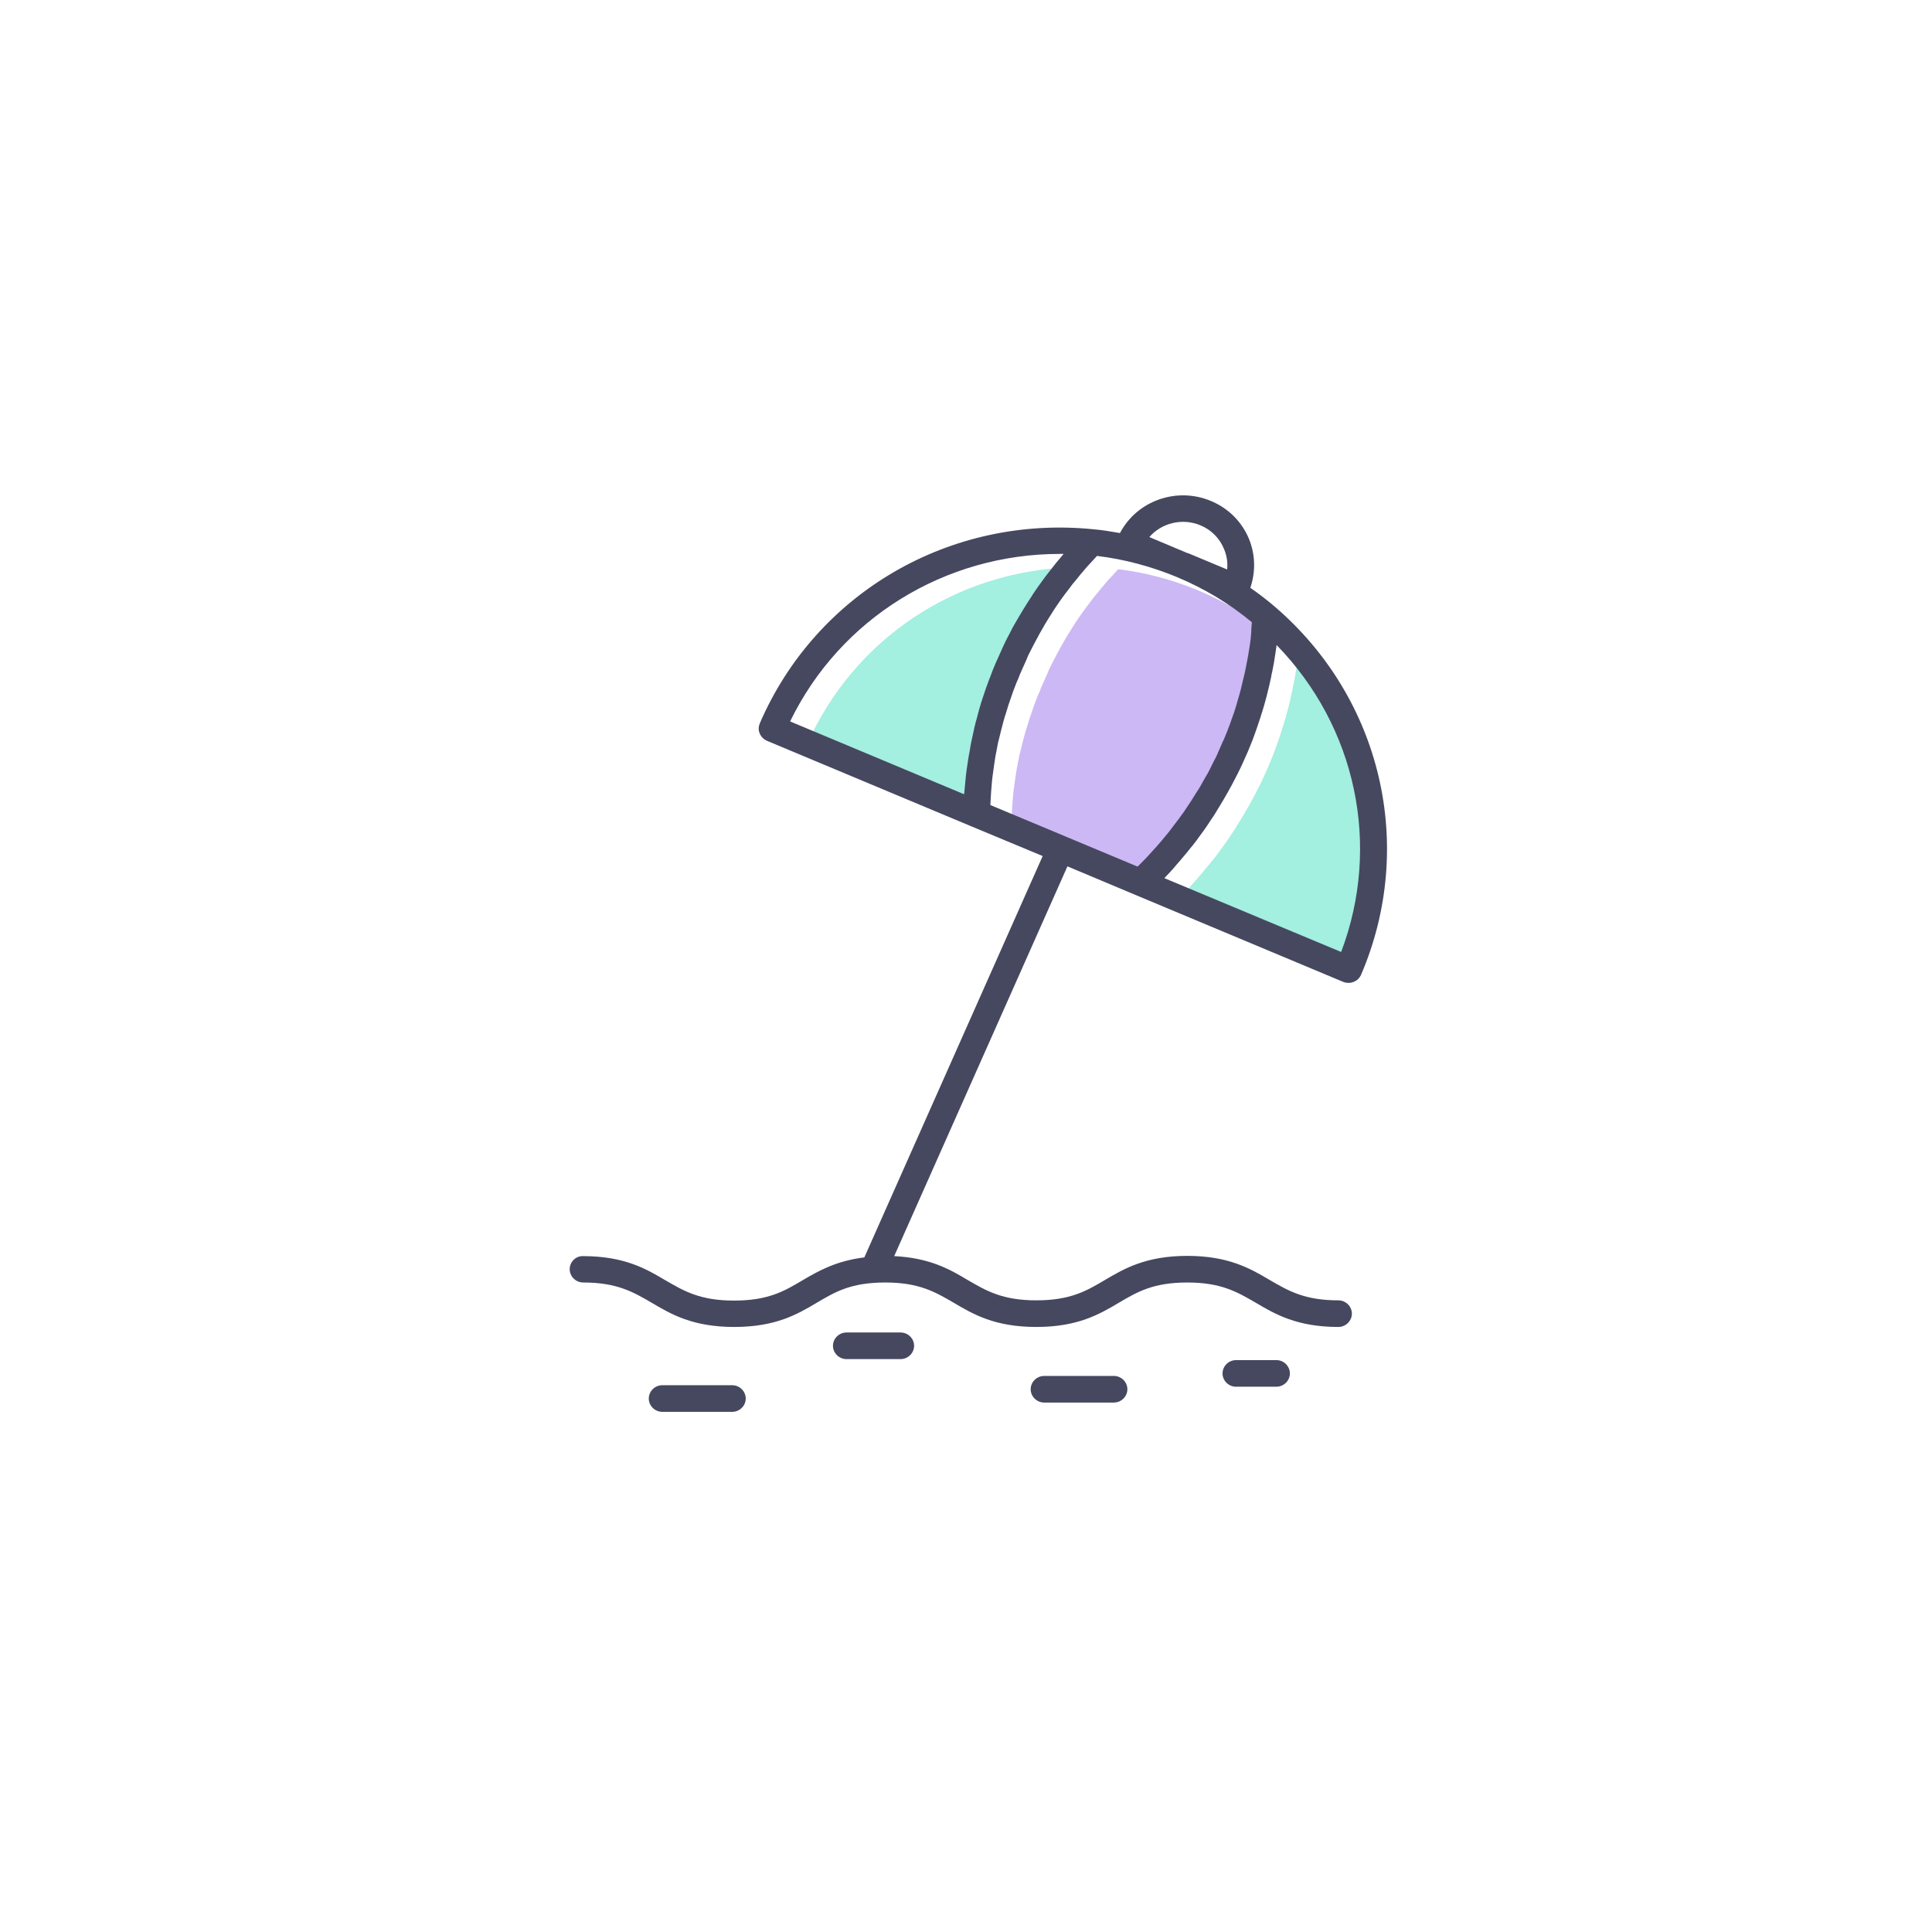
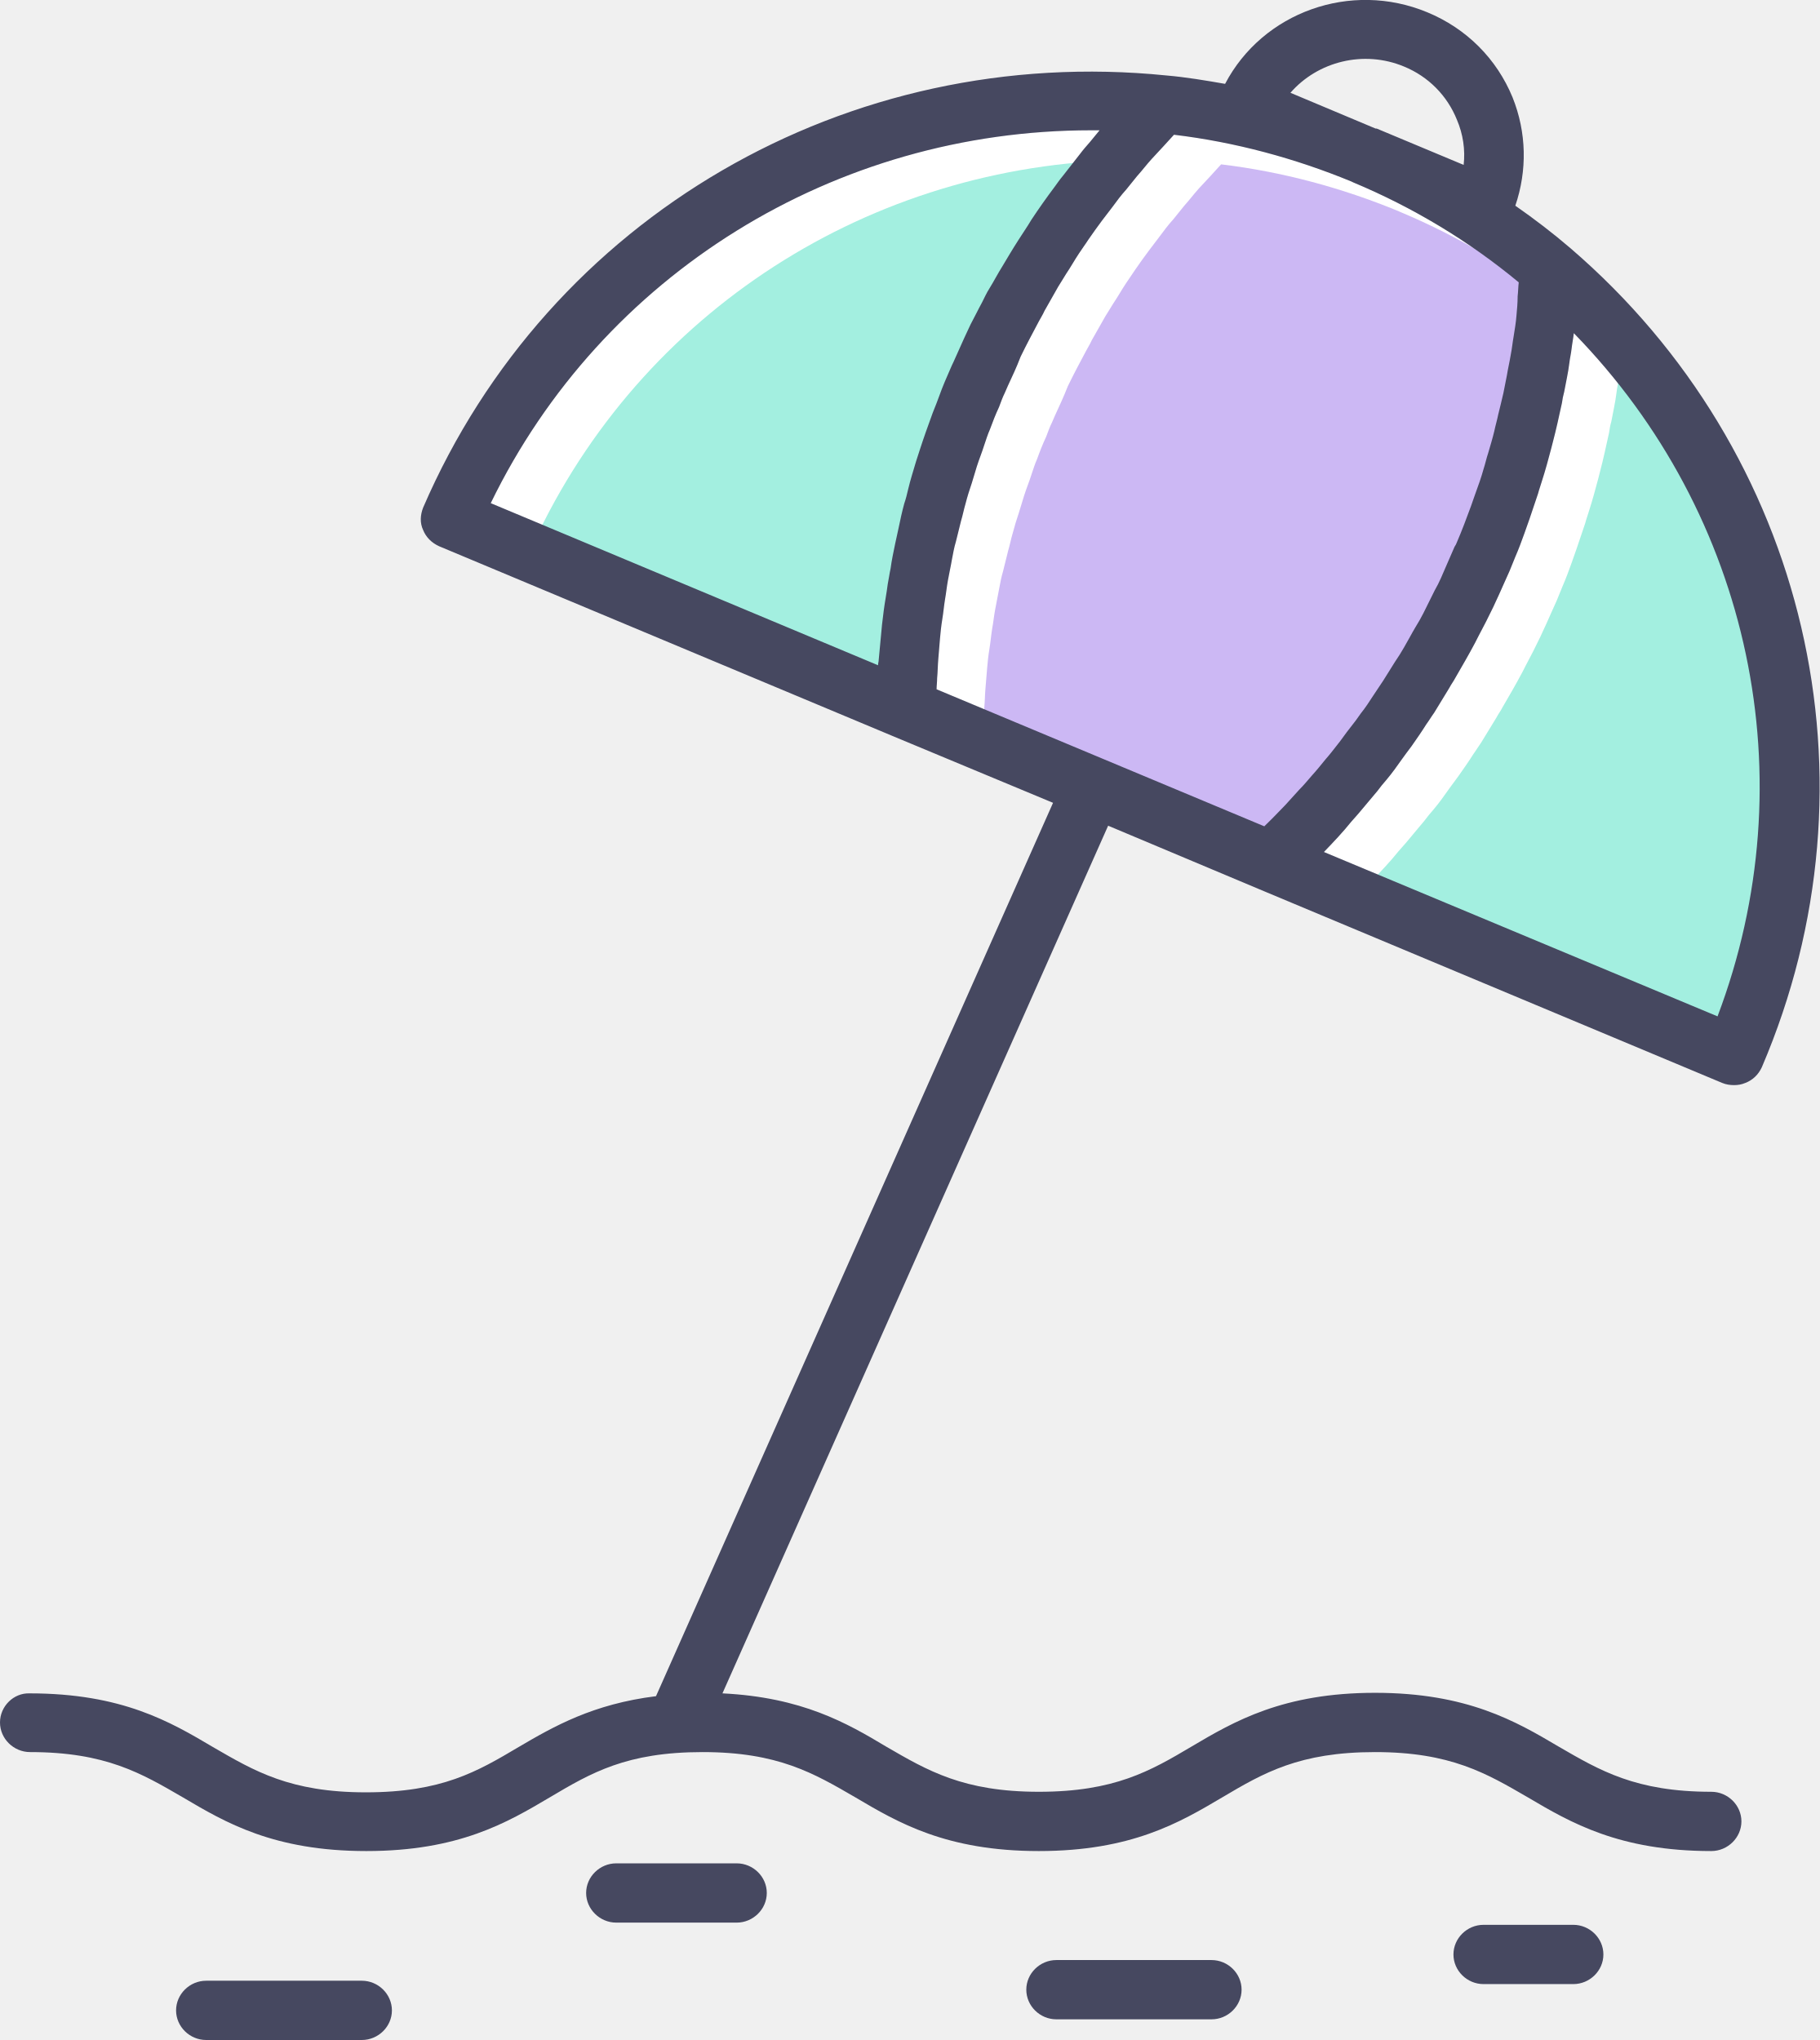
- <svg xmlns="http://www.w3.org/2000/svg" width="78" height="78" viewBox="0 0 78 78" fill="none">
-   <rect width="78" height="78" fill="white" />
-   <path d="M50.5 25.719C50.489 25.851 50.469 25.972 50.448 26.104C50.428 26.216 50.417 26.327 50.397 26.428C50.376 26.56 50.345 26.682 50.325 26.814C50.304 26.915 50.283 27.027 50.263 27.128C50.232 27.26 50.201 27.392 50.17 27.514C50.15 27.615 50.119 27.716 50.098 27.818C50.067 27.95 50.026 28.081 49.985 28.223C49.954 28.314 49.933 28.416 49.902 28.507C49.861 28.659 49.81 28.801 49.758 28.943C49.727 29.024 49.707 29.095 49.676 29.176C49.593 29.399 49.511 29.623 49.418 29.835C49.408 29.866 49.398 29.886 49.377 29.917C49.295 30.109 49.212 30.292 49.13 30.484C49.099 30.555 49.058 30.637 49.017 30.707C48.945 30.849 48.883 30.981 48.811 31.123C48.77 31.204 48.718 31.296 48.666 31.377C48.594 31.498 48.533 31.62 48.461 31.742C48.409 31.833 48.358 31.914 48.296 32.005C48.224 32.117 48.151 32.239 48.079 32.35C48.018 32.441 47.966 32.523 47.904 32.614C47.832 32.725 47.76 32.837 47.678 32.938C47.616 33.029 47.554 33.111 47.482 33.202C47.4 33.303 47.328 33.415 47.245 33.516C47.173 33.608 47.111 33.689 47.039 33.77C46.957 33.871 46.874 33.972 46.792 34.064C46.72 34.145 46.648 34.236 46.565 34.317C46.483 34.408 46.39 34.51 46.308 34.601C46.225 34.682 46.153 34.763 46.071 34.844C46.02 34.895 45.978 34.936 45.927 34.986L39.984 32.502C39.984 32.441 39.994 32.37 39.994 32.3C40.005 32.188 40.005 32.066 40.015 31.955C40.025 31.833 40.035 31.701 40.046 31.579C40.056 31.468 40.066 31.357 40.087 31.235C40.108 31.113 40.118 30.981 40.138 30.86C40.159 30.748 40.169 30.637 40.19 30.525C40.211 30.403 40.241 30.271 40.262 30.15C40.283 30.038 40.303 29.927 40.334 29.825C40.365 29.704 40.396 29.572 40.427 29.45C40.458 29.349 40.478 29.237 40.509 29.136C40.54 29.014 40.581 28.882 40.623 28.761C40.653 28.659 40.684 28.558 40.715 28.456C40.756 28.325 40.808 28.203 40.849 28.071C40.88 27.98 40.911 27.878 40.952 27.787C41.004 27.645 41.055 27.514 41.117 27.382C41.148 27.3 41.179 27.209 41.22 27.128C41.292 26.956 41.374 26.794 41.446 26.621C41.467 26.57 41.488 26.52 41.508 26.469C41.611 26.256 41.724 26.043 41.838 25.83C41.869 25.769 41.91 25.709 41.941 25.638C42.023 25.496 42.106 25.344 42.188 25.202C42.239 25.12 42.281 25.049 42.332 24.968C42.415 24.847 42.487 24.715 42.569 24.593C42.621 24.512 42.682 24.431 42.734 24.35C42.816 24.228 42.899 24.117 42.981 24.005C43.043 23.924 43.105 23.843 43.166 23.762C43.249 23.65 43.331 23.539 43.424 23.437C43.486 23.356 43.558 23.275 43.62 23.194C43.712 23.093 43.795 22.981 43.887 22.88C43.959 22.799 44.032 22.727 44.104 22.646C44.166 22.575 44.227 22.515 44.289 22.444C45.391 22.575 46.483 22.869 47.513 23.295L47.533 23.305C48.625 23.762 49.635 24.37 50.541 25.12C50.531 25.202 50.531 25.293 50.52 25.374C50.52 25.496 50.51 25.607 50.5 25.719Z" fill="white" />
-   <path d="M42.786 22.363C42.837 22.363 42.889 22.363 42.94 22.363C42.878 22.433 42.827 22.505 42.765 22.576C42.703 22.646 42.641 22.717 42.58 22.799C42.477 22.93 42.374 23.062 42.271 23.194C42.219 23.255 42.178 23.316 42.127 23.387C41.982 23.579 41.838 23.782 41.704 23.985C41.684 24.015 41.663 24.056 41.642 24.086C41.529 24.259 41.416 24.431 41.313 24.603C41.272 24.674 41.22 24.756 41.179 24.826C41.096 24.958 41.024 25.1 40.942 25.232C40.891 25.313 40.849 25.404 40.808 25.486C40.736 25.617 40.674 25.749 40.602 25.881C40.561 25.972 40.52 26.053 40.478 26.145C40.417 26.287 40.355 26.419 40.293 26.56C40.252 26.642 40.221 26.723 40.18 26.814C40.108 26.976 40.046 27.138 39.984 27.311C39.964 27.372 39.933 27.432 39.912 27.493C39.83 27.716 39.747 27.95 39.675 28.173C39.654 28.233 39.634 28.305 39.613 28.365C39.562 28.538 39.51 28.7 39.469 28.872C39.449 28.963 39.428 29.045 39.397 29.136C39.356 29.288 39.325 29.43 39.294 29.582C39.273 29.673 39.253 29.775 39.232 29.866C39.201 30.018 39.17 30.16 39.15 30.312C39.129 30.403 39.119 30.495 39.098 30.596C39.078 30.758 39.047 30.91 39.026 31.073C39.016 31.154 39.006 31.245 38.995 31.326C38.975 31.539 38.954 31.762 38.934 31.975C38.934 32.005 38.923 32.026 38.923 32.056C38.923 32.056 38.923 32.056 38.923 32.066L31.899 29.126C33.918 24.968 38.141 22.363 42.786 22.363Z" fill="white" />
-   <path d="M54.146 38.434L47.008 35.453C47.183 35.27 47.348 35.098 47.503 34.905C47.544 34.855 47.595 34.804 47.637 34.753C47.75 34.621 47.863 34.48 47.977 34.348C48.028 34.277 48.08 34.216 48.141 34.145C48.244 34.023 48.337 33.891 48.43 33.76C48.481 33.689 48.533 33.618 48.594 33.536C48.687 33.405 48.78 33.273 48.862 33.141C48.914 33.07 48.955 32.999 49.006 32.928C49.099 32.776 49.192 32.624 49.285 32.472C49.315 32.411 49.357 32.36 49.388 32.299C49.511 32.087 49.635 31.874 49.748 31.661C49.769 31.62 49.789 31.579 49.81 31.539C49.903 31.367 49.995 31.184 50.078 31.012C50.108 30.941 50.15 30.86 50.181 30.789C50.242 30.647 50.315 30.495 50.376 30.353C50.407 30.271 50.448 30.18 50.479 30.099C50.541 29.957 50.593 29.815 50.644 29.673C50.675 29.582 50.706 29.501 50.737 29.41C50.788 29.258 50.84 29.105 50.891 28.953C50.912 28.872 50.943 28.791 50.963 28.72C51.025 28.527 51.077 28.335 51.128 28.142C51.139 28.102 51.149 28.061 51.159 28.02C51.221 27.787 51.272 27.544 51.324 27.311C51.334 27.24 51.344 27.179 51.365 27.108C51.396 26.936 51.437 26.763 51.458 26.591C51.468 26.5 51.489 26.418 51.499 26.327C51.509 26.236 51.53 26.134 51.54 26.043C54.754 29.339 55.773 34.135 54.146 38.434Z" fill="white" />
-   <path d="M51.355 26.256C51.344 26.388 51.324 26.51 51.303 26.642C51.283 26.753 51.272 26.865 51.252 26.966C51.231 27.098 51.2 27.22 51.18 27.351C51.159 27.453 51.139 27.564 51.118 27.666C51.087 27.798 51.056 27.929 51.025 28.051C51.005 28.152 50.974 28.254 50.953 28.355C50.922 28.487 50.881 28.619 50.84 28.761C50.809 28.852 50.788 28.953 50.757 29.045C50.716 29.197 50.665 29.339 50.613 29.481C50.582 29.562 50.562 29.633 50.531 29.714C50.448 29.937 50.366 30.16 50.273 30.373C50.263 30.404 50.253 30.424 50.232 30.454C50.15 30.647 50.067 30.829 49.985 31.022C49.954 31.093 49.913 31.174 49.872 31.245C49.8 31.387 49.738 31.519 49.666 31.661C49.624 31.742 49.573 31.833 49.522 31.914C49.449 32.036 49.388 32.158 49.316 32.279C49.264 32.371 49.212 32.452 49.151 32.543C49.079 32.654 49.007 32.776 48.934 32.888C48.873 32.979 48.821 33.06 48.759 33.151C48.687 33.263 48.615 33.374 48.533 33.476C48.471 33.567 48.409 33.648 48.337 33.739C48.255 33.841 48.182 33.952 48.1 34.054C48.028 34.145 47.966 34.226 47.894 34.307C47.812 34.409 47.729 34.51 47.647 34.601C47.575 34.682 47.503 34.774 47.42 34.855C47.338 34.946 47.245 35.047 47.163 35.139C47.08 35.22 47.008 35.301 46.926 35.382C46.874 35.433 46.833 35.473 46.782 35.524L40.839 33.04C40.839 32.979 40.849 32.908 40.849 32.837C40.859 32.725 40.859 32.604 40.87 32.492C40.88 32.371 40.89 32.239 40.901 32.117C40.911 32.006 40.921 31.894 40.942 31.772C40.962 31.651 40.973 31.519 40.993 31.397C41.014 31.286 41.024 31.174 41.045 31.063C41.066 30.941 41.096 30.809 41.117 30.687C41.138 30.576 41.158 30.464 41.189 30.363C41.22 30.241 41.251 30.11 41.282 29.988C41.313 29.886 41.333 29.775 41.364 29.673C41.395 29.552 41.436 29.42 41.477 29.298C41.508 29.197 41.539 29.096 41.57 28.994C41.611 28.862 41.663 28.741 41.704 28.609C41.735 28.517 41.766 28.416 41.807 28.325C41.858 28.183 41.91 28.051 41.972 27.919C42.003 27.838 42.034 27.747 42.075 27.666C42.147 27.493 42.229 27.331 42.301 27.159C42.322 27.108 42.343 27.057 42.363 27.007C42.466 26.794 42.58 26.581 42.693 26.368C42.724 26.307 42.765 26.246 42.796 26.175C42.878 26.033 42.961 25.881 43.043 25.739C43.094 25.658 43.136 25.587 43.187 25.506C43.27 25.384 43.342 25.253 43.424 25.131C43.476 25.05 43.537 24.969 43.589 24.887C43.671 24.766 43.754 24.654 43.836 24.543C43.898 24.462 43.96 24.381 44.022 24.299C44.104 24.188 44.186 24.076 44.279 23.975C44.341 23.894 44.413 23.813 44.475 23.732C44.567 23.63 44.65 23.519 44.742 23.417C44.815 23.336 44.887 23.265 44.959 23.184C45.02 23.113 45.082 23.052 45.144 22.981C46.246 23.113 47.338 23.407 48.368 23.833L48.389 23.843C49.48 24.299 50.49 24.908 51.396 25.658C51.386 25.739 51.386 25.831 51.375 25.912C51.386 26.033 51.365 26.145 51.355 26.256Z" fill="#CCB8F4" />
-   <path d="M43.641 22.9C43.692 22.9 43.744 22.9 43.795 22.9C43.733 22.971 43.672 23.042 43.62 23.113C43.558 23.184 43.496 23.255 43.435 23.336C43.332 23.468 43.229 23.599 43.126 23.731C43.074 23.792 43.033 23.853 42.981 23.924C42.837 24.117 42.693 24.32 42.559 24.522C42.538 24.553 42.518 24.593 42.497 24.624C42.384 24.796 42.271 24.968 42.168 25.141C42.127 25.212 42.075 25.293 42.034 25.364C41.951 25.496 41.879 25.638 41.797 25.77C41.745 25.851 41.704 25.942 41.663 26.023C41.591 26.155 41.529 26.287 41.457 26.418C41.416 26.51 41.375 26.591 41.333 26.682C41.272 26.824 41.21 26.956 41.148 27.098C41.107 27.179 41.076 27.26 41.035 27.351C40.963 27.514 40.901 27.676 40.839 27.848C40.819 27.909 40.788 27.97 40.767 28.031C40.685 28.254 40.602 28.487 40.53 28.71C40.51 28.771 40.489 28.842 40.479 28.903C40.427 29.075 40.376 29.237 40.334 29.41C40.314 29.501 40.293 29.582 40.262 29.673C40.221 29.825 40.19 29.967 40.159 30.119C40.139 30.211 40.118 30.312 40.097 30.403C40.067 30.555 40.036 30.697 40.015 30.849C39.995 30.941 39.984 31.032 39.964 31.133C39.943 31.296 39.912 31.448 39.892 31.61C39.881 31.691 39.871 31.782 39.861 31.863C39.84 32.076 39.819 32.3 39.799 32.512C39.799 32.543 39.788 32.563 39.788 32.593C39.788 32.593 39.788 32.593 39.788 32.604L32.764 29.663C34.783 25.496 38.995 22.9 43.641 22.9Z" fill="#A3EFE0" />
-   <path d="M55.001 38.972L47.863 35.99C48.038 35.808 48.203 35.636 48.358 35.443C48.399 35.392 48.45 35.342 48.492 35.291C48.605 35.159 48.718 35.017 48.831 34.885C48.883 34.814 48.934 34.754 48.996 34.682C49.099 34.561 49.192 34.429 49.285 34.297C49.336 34.226 49.388 34.155 49.449 34.074C49.542 33.942 49.635 33.81 49.717 33.679C49.769 33.608 49.81 33.537 49.861 33.466C49.954 33.314 50.047 33.161 50.139 33.009C50.17 32.949 50.212 32.898 50.242 32.837C50.366 32.624 50.49 32.411 50.603 32.198C50.624 32.158 50.644 32.117 50.665 32.077C50.758 31.904 50.85 31.722 50.933 31.549C50.964 31.478 51.005 31.397 51.036 31.326C51.097 31.184 51.169 31.032 51.231 30.89C51.262 30.809 51.303 30.718 51.334 30.637C51.396 30.495 51.448 30.353 51.499 30.211C51.53 30.12 51.561 30.038 51.592 29.947C51.643 29.795 51.695 29.643 51.746 29.491C51.767 29.41 51.798 29.329 51.818 29.258C51.88 29.065 51.932 28.872 51.983 28.68C51.993 28.639 52.004 28.599 52.014 28.558C52.076 28.325 52.127 28.081 52.179 27.848C52.189 27.777 52.199 27.716 52.22 27.645C52.251 27.473 52.292 27.301 52.313 27.128C52.323 27.037 52.344 26.956 52.354 26.865C52.364 26.773 52.385 26.672 52.395 26.581C55.609 29.866 56.628 34.672 55.001 38.972Z" fill="#A3EFE0" />
-   <path d="M51.478 24.502C51.159 24.228 50.83 23.975 50.479 23.732C50.696 23.093 50.685 22.403 50.428 21.764C50.139 21.065 49.594 20.517 48.883 20.223C47.492 19.645 45.896 20.223 45.216 21.521C44.866 21.46 44.506 21.399 44.155 21.369C38.367 20.781 32.949 23.934 30.673 29.207C30.622 29.339 30.611 29.481 30.673 29.613C30.725 29.744 30.828 29.846 30.962 29.907L39.222 33.364L42.096 34.561L34.896 50.764C33.753 50.906 33.042 51.312 32.404 51.687C31.652 52.133 31.013 52.508 29.633 52.508C28.263 52.508 27.614 52.123 26.862 51.687C26.09 51.23 25.214 50.713 23.536 50.713C23.247 50.703 23 50.947 23 51.241C23 51.535 23.247 51.778 23.546 51.778C24.916 51.778 25.565 52.163 26.317 52.599C27.089 53.056 27.964 53.573 29.643 53.573C31.322 53.573 32.198 53.056 32.97 52.599C33.722 52.153 34.361 51.778 35.741 51.778C37.111 51.778 37.759 52.163 38.511 52.599C39.284 53.056 40.159 53.573 41.838 53.573C43.517 53.573 44.392 53.056 45.165 52.599C45.917 52.153 46.566 51.778 47.935 51.778C49.305 51.778 49.954 52.163 50.706 52.599C51.478 53.056 52.364 53.573 54.033 53.573C54.331 53.573 54.579 53.329 54.579 53.035C54.579 52.741 54.331 52.498 54.033 52.498C52.663 52.498 52.014 52.113 51.262 51.677C50.49 51.22 49.604 50.703 47.935 50.703C46.267 50.703 45.381 51.22 44.609 51.677C43.857 52.123 43.208 52.498 41.838 52.498C40.468 52.498 39.819 52.113 39.067 51.677C38.357 51.251 37.543 50.784 36.101 50.713L43.095 34.977L45.845 36.132L54.228 39.641C54.301 39.671 54.373 39.681 54.445 39.681C54.517 39.681 54.579 39.671 54.651 39.641C54.785 39.59 54.888 39.489 54.949 39.357C57.174 34.165 55.784 28.203 51.478 24.502ZM50.5 25.719C50.49 25.851 50.469 25.972 50.449 26.104C50.428 26.216 50.418 26.327 50.397 26.429C50.376 26.561 50.346 26.682 50.325 26.814C50.304 26.915 50.284 27.027 50.263 27.128C50.232 27.26 50.201 27.392 50.17 27.514C50.15 27.615 50.119 27.716 50.098 27.818C50.067 27.95 50.026 28.081 49.985 28.223C49.954 28.315 49.934 28.416 49.903 28.507C49.861 28.659 49.81 28.801 49.758 28.943C49.727 29.024 49.707 29.095 49.676 29.177C49.594 29.4 49.511 29.623 49.419 29.836C49.408 29.866 49.398 29.886 49.377 29.917C49.295 30.109 49.212 30.292 49.13 30.485C49.099 30.555 49.058 30.637 49.017 30.708C48.945 30.85 48.883 30.981 48.811 31.123C48.77 31.204 48.718 31.296 48.667 31.377C48.595 31.498 48.533 31.62 48.461 31.742C48.409 31.833 48.358 31.914 48.296 32.005C48.224 32.117 48.152 32.239 48.08 32.35C48.018 32.441 47.966 32.523 47.904 32.614C47.832 32.725 47.76 32.837 47.678 32.938C47.616 33.03 47.554 33.111 47.482 33.202C47.4 33.303 47.328 33.415 47.245 33.516C47.173 33.608 47.111 33.689 47.039 33.77C46.957 33.871 46.874 33.973 46.792 34.064C46.72 34.145 46.648 34.236 46.566 34.317C46.483 34.409 46.39 34.51 46.308 34.601C46.226 34.682 46.154 34.764 46.071 34.845C46.02 34.895 45.978 34.936 45.927 34.987L39.984 32.502C39.984 32.441 39.994 32.37 39.994 32.3C40.005 32.188 40.005 32.066 40.015 31.955C40.025 31.833 40.036 31.701 40.046 31.58C40.056 31.468 40.066 31.357 40.087 31.235C40.108 31.113 40.118 30.981 40.139 30.86C40.159 30.748 40.169 30.637 40.19 30.525C40.211 30.403 40.242 30.272 40.262 30.15C40.283 30.038 40.303 29.927 40.334 29.826C40.365 29.704 40.396 29.572 40.427 29.45C40.458 29.349 40.478 29.237 40.509 29.136C40.54 29.014 40.581 28.883 40.623 28.761C40.654 28.659 40.684 28.558 40.715 28.457C40.757 28.325 40.808 28.203 40.849 28.071C40.88 27.98 40.911 27.879 40.952 27.787C41.004 27.645 41.055 27.514 41.117 27.382C41.148 27.301 41.179 27.209 41.22 27.128C41.292 26.956 41.374 26.794 41.447 26.621C41.467 26.571 41.488 26.52 41.508 26.469C41.611 26.256 41.725 26.043 41.838 25.83C41.869 25.77 41.91 25.709 41.941 25.638C42.023 25.496 42.106 25.344 42.188 25.202C42.24 25.121 42.281 25.05 42.332 24.968C42.415 24.847 42.487 24.715 42.569 24.593C42.621 24.512 42.683 24.431 42.734 24.35C42.816 24.228 42.899 24.117 42.981 24.005C43.043 23.924 43.105 23.843 43.167 23.762C43.249 23.65 43.331 23.539 43.424 23.437C43.486 23.356 43.558 23.275 43.62 23.194C43.712 23.093 43.795 22.981 43.888 22.88C43.96 22.799 44.032 22.728 44.104 22.646C44.166 22.576 44.227 22.515 44.289 22.444C45.391 22.576 46.483 22.87 47.513 23.296L47.534 23.306C48.626 23.762 49.635 24.37 50.541 25.121C50.531 25.202 50.531 25.293 50.521 25.374C50.521 25.496 50.51 25.607 50.5 25.719ZM46.401 21.683C46.895 21.115 47.729 20.902 48.461 21.207C48.904 21.389 49.243 21.734 49.419 22.17C49.532 22.434 49.573 22.718 49.542 22.991L47.966 22.332C47.966 22.332 47.966 22.332 47.956 22.332C47.946 22.332 47.956 22.332 47.946 22.332L46.401 21.683ZM42.786 22.363C42.837 22.363 42.889 22.363 42.94 22.363C42.878 22.434 42.827 22.505 42.765 22.576C42.703 22.646 42.641 22.718 42.58 22.799C42.477 22.93 42.374 23.062 42.271 23.194C42.219 23.255 42.178 23.316 42.126 23.387C41.982 23.579 41.838 23.782 41.704 23.985C41.684 24.015 41.663 24.056 41.642 24.086C41.529 24.259 41.416 24.431 41.313 24.604C41.272 24.674 41.22 24.756 41.179 24.827C41.096 24.958 41.024 25.1 40.942 25.232C40.89 25.313 40.849 25.404 40.808 25.486C40.736 25.617 40.674 25.749 40.602 25.881C40.561 25.972 40.52 26.053 40.478 26.145C40.417 26.287 40.355 26.419 40.293 26.561C40.252 26.642 40.221 26.723 40.18 26.814C40.108 26.976 40.046 27.138 39.984 27.311C39.964 27.372 39.933 27.433 39.912 27.493C39.83 27.716 39.747 27.95 39.675 28.173C39.654 28.233 39.634 28.305 39.613 28.365C39.562 28.538 39.51 28.7 39.469 28.872C39.449 28.964 39.428 29.045 39.397 29.136C39.356 29.288 39.325 29.43 39.294 29.582C39.273 29.673 39.253 29.775 39.232 29.866C39.201 30.018 39.17 30.16 39.15 30.312C39.129 30.403 39.119 30.495 39.098 30.596C39.078 30.758 39.047 30.91 39.026 31.073C39.016 31.154 39.006 31.245 38.995 31.326C38.975 31.539 38.954 31.762 38.934 31.975C38.934 32.005 38.923 32.026 38.923 32.056C38.923 32.056 38.923 32.056 38.923 32.066L31.899 29.126C33.918 24.968 38.14 22.363 42.786 22.363ZM54.146 38.434L47.008 35.453C47.184 35.27 47.348 35.098 47.503 34.906C47.544 34.855 47.596 34.804 47.637 34.753C47.75 34.622 47.863 34.48 47.977 34.348C48.028 34.277 48.08 34.216 48.141 34.145C48.244 34.023 48.337 33.892 48.43 33.76C48.481 33.689 48.533 33.618 48.595 33.537C48.687 33.405 48.78 33.273 48.862 33.141C48.914 33.07 48.955 32.999 49.007 32.928C49.099 32.776 49.192 32.624 49.285 32.472C49.316 32.411 49.357 32.36 49.388 32.3C49.511 32.087 49.635 31.874 49.748 31.661C49.769 31.62 49.789 31.58 49.81 31.539C49.903 31.367 49.995 31.184 50.078 31.012C50.109 30.941 50.15 30.86 50.181 30.789C50.242 30.647 50.315 30.495 50.376 30.353C50.407 30.272 50.449 30.18 50.479 30.099C50.541 29.957 50.593 29.815 50.644 29.673C50.675 29.582 50.706 29.501 50.737 29.41C50.788 29.258 50.84 29.105 50.891 28.953C50.912 28.872 50.943 28.791 50.964 28.72C51.025 28.528 51.077 28.335 51.128 28.142C51.139 28.102 51.149 28.061 51.159 28.021C51.221 27.787 51.273 27.544 51.324 27.311C51.334 27.24 51.345 27.179 51.365 27.108C51.396 26.936 51.437 26.763 51.458 26.591C51.468 26.5 51.489 26.419 51.499 26.327C51.509 26.236 51.53 26.135 51.54 26.043C54.754 29.339 55.773 34.135 54.146 38.434Z" fill="#464860" />
-   <path d="M44.969 55.55H42.157C41.858 55.55 41.611 55.793 41.611 56.087C41.611 56.382 41.858 56.625 42.157 56.625H44.969C45.268 56.625 45.515 56.382 45.515 56.087C45.515 55.793 45.268 55.55 44.969 55.55Z" fill="#464860" />
-   <path d="M29.561 55.925H26.739C26.44 55.925 26.193 56.169 26.193 56.463C26.193 56.757 26.44 57 26.739 57H29.561C29.86 57 30.107 56.757 30.107 56.463C30.107 56.169 29.86 55.925 29.561 55.925Z" fill="#464860" />
-   <path d="M36.359 53.796H34.175C33.877 53.796 33.629 54.039 33.629 54.333C33.629 54.627 33.877 54.871 34.175 54.871H36.359C36.657 54.871 36.905 54.627 36.905 54.333C36.905 54.039 36.657 53.796 36.359 53.796Z" fill="#464860" />
-   <path d="M51.53 54.911H49.903C49.604 54.911 49.357 55.154 49.357 55.449C49.357 55.743 49.604 55.986 49.903 55.986H51.53C51.829 55.986 52.076 55.743 52.076 55.449C52.076 55.154 51.829 54.911 51.53 54.911Z" fill="#464860" />
+ <svg xmlns="http://www.w3.org/2000/svg" width="33" height="37" viewBox="0 0 33 37" fill="none">
+   <path d="M27.5 5.719C27.489 5.851 27.469 5.972 27.448 6.104C27.428 6.216 27.417 6.327 27.397 6.429C27.376 6.56 27.345 6.682 27.325 6.814C27.304 6.915 27.284 7.027 27.263 7.128C27.232 7.26 27.201 7.392 27.17 7.513C27.15 7.615 27.119 7.716 27.098 7.818C27.067 7.949 27.026 8.081 26.985 8.223C26.954 8.315 26.933 8.416 26.902 8.507C26.861 8.659 26.81 8.801 26.758 8.943C26.727 9.024 26.707 9.095 26.676 9.176C26.593 9.399 26.511 9.623 26.418 9.835C26.408 9.866 26.398 9.886 26.377 9.917C26.295 10.109 26.212 10.292 26.13 10.484C26.099 10.555 26.058 10.636 26.017 10.707C25.945 10.85 25.883 10.981 25.811 11.123C25.77 11.204 25.718 11.296 25.666 11.377C25.594 11.498 25.533 11.62 25.46 11.742C25.409 11.833 25.358 11.914 25.296 12.005C25.224 12.117 25.151 12.239 25.079 12.35C25.018 12.441 24.966 12.523 24.904 12.614C24.832 12.725 24.76 12.837 24.678 12.938C24.616 13.03 24.554 13.111 24.482 13.202C24.4 13.303 24.328 13.415 24.245 13.516C24.173 13.607 24.111 13.689 24.039 13.77C23.957 13.871 23.874 13.973 23.792 14.064C23.72 14.145 23.648 14.236 23.565 14.317C23.483 14.409 23.39 14.51 23.308 14.601C23.226 14.682 23.153 14.763 23.071 14.845C23.02 14.895 22.978 14.936 22.927 14.986L16.984 12.502C16.984 12.441 16.994 12.37 16.994 12.3C17.005 12.188 17.005 12.066 17.015 11.955C17.025 11.833 17.035 11.701 17.046 11.579C17.056 11.468 17.066 11.357 17.087 11.235C17.108 11.113 17.118 10.981 17.138 10.86C17.159 10.748 17.169 10.636 17.19 10.525C17.21 10.403 17.241 10.271 17.262 10.15C17.283 10.038 17.303 9.927 17.334 9.825C17.365 9.704 17.396 9.572 17.427 9.45C17.458 9.349 17.478 9.237 17.509 9.136C17.54 9.014 17.581 8.882 17.622 8.761C17.653 8.659 17.684 8.558 17.715 8.456C17.756 8.325 17.808 8.203 17.849 8.071C17.88 7.98 17.911 7.879 17.952 7.787C18.004 7.645 18.055 7.513 18.117 7.382C18.148 7.301 18.179 7.209 18.22 7.128C18.292 6.956 18.374 6.794 18.446 6.621C18.467 6.57 18.488 6.52 18.508 6.469C18.611 6.256 18.724 6.043 18.838 5.83C18.869 5.769 18.91 5.709 18.941 5.638C19.023 5.496 19.106 5.344 19.188 5.202C19.239 5.12 19.281 5.05 19.332 4.968C19.415 4.847 19.487 4.715 19.569 4.593C19.621 4.512 19.682 4.431 19.734 4.35C19.816 4.228 19.899 4.117 19.981 4.005C20.043 3.924 20.105 3.843 20.166 3.762C20.249 3.65 20.331 3.539 20.424 3.437C20.486 3.356 20.558 3.275 20.62 3.194C20.712 3.093 20.795 2.981 20.887 2.88C20.959 2.799 21.032 2.728 21.104 2.646C21.166 2.575 21.227 2.515 21.289 2.444C22.391 2.575 23.483 2.869 24.513 3.295L24.534 3.305C25.625 3.762 26.635 4.37 27.541 5.12C27.531 5.202 27.531 5.293 27.52 5.374C27.52 5.496 27.51 5.607 27.5 5.719Z" fill="white" />
+   <path d="M19.786 2.363C19.837 2.363 19.889 2.363 19.94 2.363C19.878 2.434 19.827 2.505 19.765 2.575C19.703 2.646 19.641 2.717 19.58 2.799C19.477 2.93 19.374 3.062 19.271 3.194C19.219 3.255 19.178 3.316 19.127 3.387C18.982 3.579 18.838 3.782 18.704 3.985C18.684 4.015 18.663 4.056 18.642 4.086C18.529 4.259 18.416 4.431 18.313 4.603C18.272 4.674 18.22 4.756 18.179 4.827C18.096 4.958 18.024 5.1 17.942 5.232C17.89 5.313 17.849 5.404 17.808 5.486C17.736 5.617 17.674 5.749 17.602 5.881C17.561 5.972 17.52 6.053 17.479 6.145C17.417 6.287 17.355 6.418 17.293 6.56C17.252 6.642 17.221 6.723 17.18 6.814C17.108 6.976 17.046 7.138 16.984 7.311C16.963 7.372 16.933 7.432 16.912 7.493C16.83 7.716 16.747 7.95 16.675 8.173C16.654 8.233 16.634 8.304 16.613 8.365C16.562 8.538 16.51 8.7 16.469 8.872C16.448 8.964 16.428 9.045 16.397 9.136C16.356 9.288 16.325 9.43 16.294 9.582C16.273 9.673 16.253 9.775 16.232 9.866C16.201 10.018 16.171 10.16 16.15 10.312C16.129 10.403 16.119 10.495 16.098 10.596C16.078 10.758 16.047 10.91 16.026 11.073C16.016 11.154 16.006 11.245 15.995 11.326C15.975 11.539 15.954 11.762 15.934 11.975C15.934 12.005 15.923 12.026 15.923 12.056C15.923 12.056 15.923 12.056 15.923 12.066L8.899 9.126C10.918 4.968 15.14 2.363 19.786 2.363Z" fill="white" />
+   <path d="M31.146 18.434L24.008 15.453C24.183 15.27 24.348 15.098 24.503 14.905C24.544 14.855 24.595 14.804 24.637 14.753C24.75 14.621 24.863 14.479 24.977 14.348C25.028 14.277 25.079 14.216 25.141 14.145C25.244 14.023 25.337 13.891 25.43 13.76C25.481 13.689 25.533 13.618 25.594 13.537C25.687 13.405 25.78 13.273 25.862 13.141C25.914 13.07 25.955 12.999 26.006 12.928C26.099 12.776 26.192 12.624 26.285 12.472C26.315 12.411 26.357 12.36 26.387 12.299C26.511 12.086 26.635 11.874 26.748 11.661C26.769 11.62 26.789 11.579 26.81 11.539C26.902 11.367 26.995 11.184 27.078 11.012C27.108 10.941 27.15 10.86 27.181 10.789C27.242 10.647 27.314 10.495 27.376 10.353C27.407 10.271 27.448 10.18 27.479 10.099C27.541 9.957 27.593 9.815 27.644 9.673C27.675 9.582 27.706 9.501 27.737 9.41C27.788 9.258 27.84 9.105 27.891 8.953C27.912 8.872 27.943 8.791 27.963 8.72C28.025 8.527 28.077 8.335 28.128 8.142C28.139 8.102 28.149 8.061 28.159 8.02C28.221 7.787 28.272 7.544 28.324 7.311C28.334 7.24 28.344 7.179 28.365 7.108C28.396 6.936 28.437 6.763 28.458 6.591C28.468 6.5 28.489 6.418 28.499 6.327C28.509 6.236 28.53 6.134 28.54 6.043C31.754 9.339 32.773 14.135 31.146 18.434Z" fill="white" />
+   <path d="M28.355 6.256C28.345 6.388 28.324 6.51 28.303 6.642C28.283 6.753 28.272 6.865 28.252 6.966C28.231 7.098 28.2 7.22 28.18 7.351C28.159 7.453 28.139 7.564 28.118 7.666C28.087 7.798 28.056 7.929 28.025 8.051C28.005 8.152 27.974 8.254 27.953 8.355C27.922 8.487 27.881 8.619 27.84 8.761C27.809 8.852 27.788 8.954 27.757 9.045C27.716 9.197 27.665 9.339 27.613 9.481C27.582 9.562 27.562 9.633 27.531 9.714C27.448 9.937 27.366 10.16 27.273 10.373C27.263 10.403 27.253 10.424 27.232 10.454C27.15 10.647 27.067 10.829 26.985 11.022C26.954 11.093 26.913 11.174 26.872 11.245C26.799 11.387 26.738 11.519 26.666 11.661C26.624 11.742 26.573 11.833 26.521 11.914C26.449 12.036 26.388 12.158 26.316 12.279C26.264 12.371 26.212 12.452 26.151 12.543C26.079 12.655 26.006 12.776 25.934 12.888C25.873 12.979 25.821 13.06 25.759 13.151C25.687 13.263 25.615 13.374 25.533 13.476C25.471 13.567 25.409 13.648 25.337 13.739C25.255 13.841 25.183 13.952 25.1 14.054C25.028 14.145 24.966 14.226 24.894 14.307C24.812 14.409 24.729 14.51 24.647 14.601C24.575 14.682 24.503 14.774 24.42 14.855C24.338 14.946 24.245 15.047 24.163 15.139C24.08 15.22 24.008 15.301 23.926 15.382C23.874 15.433 23.833 15.473 23.782 15.524L17.839 13.04C17.839 12.979 17.849 12.908 17.849 12.837C17.86 12.726 17.86 12.604 17.87 12.492C17.88 12.371 17.89 12.239 17.901 12.117C17.911 12.006 17.921 11.894 17.942 11.772C17.962 11.651 17.973 11.519 17.993 11.397C18.014 11.286 18.024 11.174 18.045 11.063C18.066 10.941 18.096 10.809 18.117 10.687C18.138 10.576 18.158 10.464 18.189 10.363C18.22 10.241 18.251 10.11 18.282 9.988C18.313 9.886 18.333 9.775 18.364 9.673C18.395 9.552 18.436 9.42 18.477 9.298C18.508 9.197 18.539 9.095 18.57 8.994C18.611 8.862 18.663 8.741 18.704 8.609C18.735 8.518 18.766 8.416 18.807 8.325C18.858 8.183 18.91 8.051 18.972 7.919C19.003 7.838 19.034 7.747 19.075 7.666C19.147 7.493 19.229 7.331 19.301 7.159C19.322 7.108 19.343 7.057 19.363 7.007C19.466 6.794 19.579 6.581 19.693 6.368C19.724 6.307 19.765 6.246 19.796 6.175C19.878 6.033 19.961 5.881 20.043 5.739C20.095 5.658 20.136 5.587 20.187 5.506C20.27 5.384 20.342 5.253 20.424 5.131C20.476 5.05 20.537 4.969 20.589 4.887C20.671 4.766 20.754 4.654 20.836 4.543C20.898 4.462 20.96 4.38 21.021 4.299C21.104 4.188 21.186 4.076 21.279 3.975C21.341 3.894 21.413 3.813 21.475 3.732C21.567 3.63 21.65 3.519 21.742 3.417C21.814 3.336 21.887 3.265 21.959 3.184C22.02 3.113 22.082 3.052 22.144 2.981C23.246 3.113 24.338 3.407 25.368 3.833L25.389 3.843C26.48 4.299 27.49 4.908 28.396 5.658C28.386 5.739 28.386 5.83 28.375 5.912C28.386 6.033 28.365 6.145 28.355 6.256Z" fill="#CCB8F4" />
+   <path d="M20.641 2.9C20.692 2.9 20.744 2.9 20.795 2.9C20.733 2.971 20.672 3.042 20.62 3.113C20.558 3.184 20.496 3.255 20.435 3.336C20.332 3.468 20.229 3.6 20.126 3.731C20.074 3.792 20.033 3.853 19.981 3.924C19.837 4.117 19.693 4.319 19.559 4.522C19.538 4.553 19.518 4.593 19.497 4.624C19.384 4.796 19.271 4.968 19.168 5.141C19.127 5.212 19.075 5.293 19.034 5.364C18.951 5.496 18.879 5.638 18.797 5.769C18.745 5.851 18.704 5.942 18.663 6.023C18.591 6.155 18.529 6.287 18.457 6.418C18.416 6.51 18.375 6.591 18.333 6.682C18.272 6.824 18.21 6.956 18.148 7.098C18.107 7.179 18.076 7.26 18.035 7.351C17.963 7.513 17.901 7.676 17.839 7.848C17.819 7.909 17.788 7.97 17.767 8.031C17.685 8.254 17.602 8.487 17.53 8.71C17.509 8.771 17.489 8.842 17.479 8.903C17.427 9.075 17.376 9.237 17.334 9.41C17.314 9.501 17.293 9.582 17.262 9.673C17.221 9.825 17.19 9.967 17.159 10.119C17.139 10.211 17.118 10.312 17.098 10.403C17.067 10.555 17.036 10.697 17.015 10.85C16.994 10.941 16.984 11.032 16.964 11.133C16.943 11.296 16.912 11.448 16.892 11.61C16.881 11.691 16.871 11.782 16.861 11.864C16.84 12.076 16.819 12.3 16.799 12.512C16.799 12.543 16.788 12.563 16.788 12.594C16.788 12.594 16.788 12.594 16.788 12.604L9.764 9.663C11.783 5.496 15.995 2.9 20.641 2.9Z" fill="#A3EFE0" />
+   <path d="M32.001 18.972L24.863 15.991C25.038 15.808 25.203 15.636 25.358 15.443C25.399 15.392 25.45 15.342 25.492 15.291C25.605 15.159 25.718 15.017 25.831 14.885C25.883 14.814 25.934 14.754 25.996 14.682C26.099 14.561 26.192 14.429 26.285 14.297C26.336 14.226 26.388 14.155 26.449 14.074C26.542 13.942 26.635 13.81 26.717 13.679C26.769 13.608 26.81 13.537 26.861 13.466C26.954 13.314 27.047 13.162 27.14 13.009C27.17 12.949 27.212 12.898 27.242 12.837C27.366 12.624 27.49 12.411 27.603 12.198C27.624 12.158 27.644 12.117 27.665 12.077C27.758 11.904 27.85 11.722 27.933 11.549C27.963 11.478 28.005 11.397 28.036 11.326C28.097 11.184 28.169 11.032 28.231 10.89C28.262 10.809 28.303 10.718 28.334 10.637C28.396 10.495 28.448 10.353 28.499 10.211C28.53 10.12 28.561 10.039 28.592 9.947C28.643 9.795 28.695 9.643 28.746 9.491C28.767 9.41 28.798 9.329 28.818 9.258C28.88 9.065 28.932 8.872 28.983 8.68C28.993 8.639 29.004 8.599 29.014 8.558C29.076 8.325 29.127 8.082 29.179 7.848C29.189 7.777 29.199 7.716 29.22 7.645C29.251 7.473 29.292 7.301 29.313 7.128C29.323 7.037 29.344 6.956 29.354 6.865C29.364 6.773 29.385 6.672 29.395 6.581C32.609 9.866 33.628 14.672 32.001 18.972Z" fill="#A3EFE0" />
+   <path d="M28.479 4.502C28.159 4.228 27.83 3.975 27.479 3.731C27.696 3.093 27.685 2.403 27.428 1.764C27.14 1.065 26.594 0.517 25.883 0.223C24.492 -0.355 22.896 0.223 22.216 1.521C21.866 1.46 21.506 1.399 21.155 1.369C15.367 0.781 9.949 3.934 7.673 9.207C7.622 9.339 7.611 9.481 7.673 9.613C7.725 9.744 7.828 9.846 7.962 9.907L16.222 13.364L19.096 14.561L11.896 30.764C10.753 30.906 10.042 31.312 9.404 31.687C8.652 32.133 8.013 32.508 6.633 32.508C5.263 32.508 4.614 32.123 3.862 31.687C3.09 31.23 2.214 30.713 0.536 30.713C0.247 30.703 0 30.947 0 31.241C0 31.535 0.247 31.778 0.546 31.778C1.916 31.778 2.565 32.163 3.316 32.599C4.089 33.056 4.964 33.573 6.643 33.573C8.322 33.573 9.198 33.056 9.97 32.599C10.722 32.153 11.361 31.778 12.741 31.778C14.111 31.778 14.759 32.163 15.511 32.599C16.284 33.056 17.159 33.573 18.838 33.573C20.517 33.573 21.392 33.056 22.165 32.599C22.917 32.153 23.566 31.778 24.935 31.778C26.305 31.778 26.954 32.163 27.706 32.599C28.479 33.056 29.364 33.573 31.033 33.573C31.331 33.573 31.579 33.329 31.579 33.035C31.579 32.741 31.331 32.498 31.033 32.498C29.663 32.498 29.014 32.113 28.262 31.677C27.49 31.22 26.604 30.703 24.935 30.703C23.267 30.703 22.381 31.22 21.609 31.677C20.857 32.123 20.208 32.498 18.838 32.498C17.468 32.498 16.819 32.113 16.067 31.677C15.357 31.251 14.543 30.784 13.101 30.713L20.095 14.976L22.845 16.132L31.229 19.641C31.301 19.671 31.373 19.681 31.445 19.681C31.517 19.681 31.579 19.671 31.651 19.641C31.785 19.59 31.888 19.489 31.949 19.357C34.174 14.165 32.784 8.203 28.479 4.502ZM27.5 5.719C27.49 5.851 27.469 5.972 27.448 6.104C27.428 6.216 27.418 6.327 27.397 6.429C27.376 6.56 27.346 6.682 27.325 6.814C27.304 6.915 27.284 7.027 27.263 7.128C27.232 7.26 27.201 7.392 27.17 7.514C27.15 7.615 27.119 7.716 27.098 7.818C27.067 7.95 27.026 8.081 26.985 8.223C26.954 8.315 26.933 8.416 26.903 8.507C26.861 8.659 26.81 8.801 26.758 8.943C26.727 9.024 26.707 9.095 26.676 9.177C26.594 9.4 26.511 9.623 26.419 9.836C26.408 9.866 26.398 9.886 26.377 9.917C26.295 10.109 26.212 10.292 26.13 10.485C26.099 10.556 26.058 10.637 26.017 10.708C25.945 10.85 25.883 10.981 25.811 11.123C25.77 11.204 25.718 11.296 25.667 11.377C25.595 11.498 25.533 11.62 25.461 11.742C25.409 11.833 25.358 11.914 25.296 12.005C25.224 12.117 25.152 12.239 25.08 12.35C25.018 12.441 24.966 12.523 24.904 12.614C24.832 12.725 24.76 12.837 24.678 12.938C24.616 13.03 24.554 13.111 24.482 13.202C24.4 13.303 24.328 13.415 24.245 13.516C24.173 13.608 24.111 13.689 24.039 13.77C23.957 13.871 23.875 13.973 23.792 14.064C23.72 14.145 23.648 14.236 23.566 14.317C23.483 14.409 23.39 14.51 23.308 14.601C23.226 14.682 23.154 14.764 23.071 14.845C23.02 14.895 22.979 14.936 22.927 14.987L16.984 12.502C16.984 12.441 16.994 12.37 16.994 12.3C17.005 12.188 17.005 12.066 17.015 11.955C17.025 11.833 17.036 11.701 17.046 11.58C17.056 11.468 17.067 11.357 17.087 11.235C17.108 11.113 17.118 10.981 17.139 10.86C17.159 10.748 17.169 10.637 17.19 10.525C17.211 10.403 17.242 10.272 17.262 10.15C17.283 10.038 17.303 9.927 17.334 9.825C17.365 9.704 17.396 9.572 17.427 9.45C17.458 9.349 17.479 9.237 17.509 9.136C17.54 9.014 17.581 8.882 17.623 8.761C17.654 8.659 17.684 8.558 17.715 8.457C17.757 8.325 17.808 8.203 17.849 8.071C17.88 7.98 17.911 7.879 17.952 7.787C18.004 7.645 18.055 7.514 18.117 7.382C18.148 7.301 18.179 7.209 18.22 7.128C18.292 6.956 18.375 6.794 18.447 6.621C18.467 6.571 18.488 6.52 18.508 6.469C18.611 6.256 18.725 6.043 18.838 5.83C18.869 5.77 18.91 5.709 18.941 5.638C19.023 5.496 19.106 5.344 19.188 5.202C19.24 5.121 19.281 5.05 19.332 4.969C19.415 4.847 19.487 4.715 19.569 4.593C19.621 4.512 19.683 4.431 19.734 4.35C19.817 4.228 19.899 4.117 19.981 4.005C20.043 3.924 20.105 3.843 20.167 3.762C20.249 3.65 20.331 3.539 20.424 3.437C20.486 3.356 20.558 3.275 20.62 3.194C20.712 3.093 20.795 2.981 20.888 2.88C20.96 2.799 21.032 2.728 21.104 2.647C21.166 2.576 21.227 2.515 21.289 2.444C22.391 2.576 23.483 2.87 24.513 3.295L24.534 3.306C25.625 3.762 26.635 4.37 27.541 5.121C27.531 5.202 27.531 5.293 27.521 5.374C27.521 5.496 27.51 5.607 27.5 5.719ZM23.401 1.683C23.895 1.115 24.729 0.902 25.461 1.207C25.904 1.389 26.243 1.734 26.419 2.17C26.532 2.434 26.573 2.717 26.542 2.991L24.966 2.332C24.966 2.332 24.966 2.332 24.956 2.332C24.946 2.332 24.956 2.332 24.946 2.332L23.401 1.683ZM19.786 2.363C19.837 2.363 19.889 2.363 19.94 2.363C19.878 2.434 19.827 2.505 19.765 2.576C19.703 2.647 19.641 2.717 19.58 2.799C19.477 2.93 19.374 3.062 19.271 3.194C19.219 3.255 19.178 3.316 19.126 3.387C18.982 3.579 18.838 3.782 18.704 3.985C18.683 4.015 18.663 4.056 18.642 4.086C18.529 4.259 18.416 4.431 18.313 4.603C18.271 4.674 18.22 4.756 18.179 4.827C18.096 4.958 18.024 5.1 17.942 5.232C17.89 5.313 17.849 5.405 17.808 5.486C17.736 5.617 17.674 5.749 17.602 5.881C17.561 5.972 17.52 6.053 17.479 6.145C17.417 6.287 17.355 6.418 17.293 6.56C17.252 6.642 17.221 6.723 17.18 6.814C17.108 6.976 17.046 7.138 16.984 7.311C16.963 7.372 16.933 7.432 16.912 7.493C16.83 7.716 16.747 7.95 16.675 8.173C16.654 8.234 16.634 8.305 16.613 8.365C16.562 8.538 16.51 8.7 16.469 8.872C16.448 8.964 16.428 9.045 16.397 9.136C16.356 9.288 16.325 9.43 16.294 9.582C16.273 9.673 16.253 9.775 16.232 9.866C16.201 10.018 16.17 10.16 16.15 10.312C16.129 10.403 16.119 10.495 16.098 10.596C16.078 10.758 16.047 10.91 16.026 11.073C16.016 11.154 16.006 11.245 15.995 11.326C15.975 11.539 15.954 11.762 15.934 11.975C15.934 12.005 15.923 12.026 15.923 12.056C15.923 12.056 15.923 12.056 15.923 12.066L8.899 9.126C10.918 4.969 15.14 2.363 19.786 2.363ZM31.146 18.434L24.008 15.453C24.183 15.271 24.348 15.098 24.503 14.905C24.544 14.855 24.596 14.804 24.637 14.753C24.75 14.622 24.863 14.48 24.977 14.348C25.028 14.277 25.08 14.216 25.141 14.145C25.244 14.023 25.337 13.892 25.43 13.76C25.481 13.689 25.533 13.618 25.595 13.537C25.687 13.405 25.78 13.273 25.862 13.141C25.914 13.07 25.955 12.999 26.007 12.928C26.099 12.776 26.192 12.624 26.285 12.472C26.316 12.411 26.357 12.36 26.388 12.3C26.511 12.087 26.635 11.874 26.748 11.661C26.769 11.62 26.789 11.58 26.81 11.539C26.903 11.367 26.995 11.184 27.078 11.012C27.109 10.941 27.15 10.86 27.181 10.789C27.242 10.647 27.315 10.495 27.376 10.353C27.407 10.272 27.448 10.18 27.479 10.099C27.541 9.957 27.593 9.815 27.644 9.673C27.675 9.582 27.706 9.501 27.737 9.41C27.788 9.258 27.84 9.106 27.891 8.953C27.912 8.872 27.943 8.791 27.963 8.72C28.025 8.528 28.077 8.335 28.128 8.142C28.139 8.102 28.149 8.061 28.159 8.021C28.221 7.787 28.273 7.544 28.324 7.311C28.334 7.24 28.345 7.179 28.365 7.108C28.396 6.936 28.437 6.763 28.458 6.591C28.468 6.5 28.489 6.418 28.499 6.327C28.509 6.236 28.53 6.135 28.54 6.043C31.754 9.339 32.773 14.135 31.146 18.434Z" fill="#464860" />
+   <path d="M21.969 35.55H19.157C18.858 35.55 18.611 35.793 18.611 36.087C18.611 36.382 18.858 36.625 19.157 36.625H21.969C22.268 36.625 22.515 36.382 22.515 36.087C22.515 35.793 22.268 35.55 21.969 35.55Z" fill="#464860" />
+   <path d="M6.561 35.925H3.739C3.44 35.925 3.193 36.169 3.193 36.463C3.193 36.757 3.44 37 3.739 37H6.561C6.86 37 7.107 36.757 7.107 36.463C7.107 36.169 6.86 35.925 6.561 35.925Z" fill="#464860" />
+   <path d="M13.359 33.796H11.175C10.877 33.796 10.629 34.039 10.629 34.333C10.629 34.627 10.877 34.871 11.175 34.871H13.359C13.658 34.871 13.905 34.627 13.905 34.333C13.905 34.039 13.658 33.796 13.359 33.796Z" fill="#464860" />
+   <path d="M28.53 34.911H26.903C26.604 34.911 26.357 35.154 26.357 35.449C26.357 35.743 26.604 35.986 26.903 35.986H28.53C28.829 35.986 29.076 35.743 29.076 35.449C29.076 35.154 28.829 34.911 28.53 34.911Z" fill="#464860" />
</svg>
